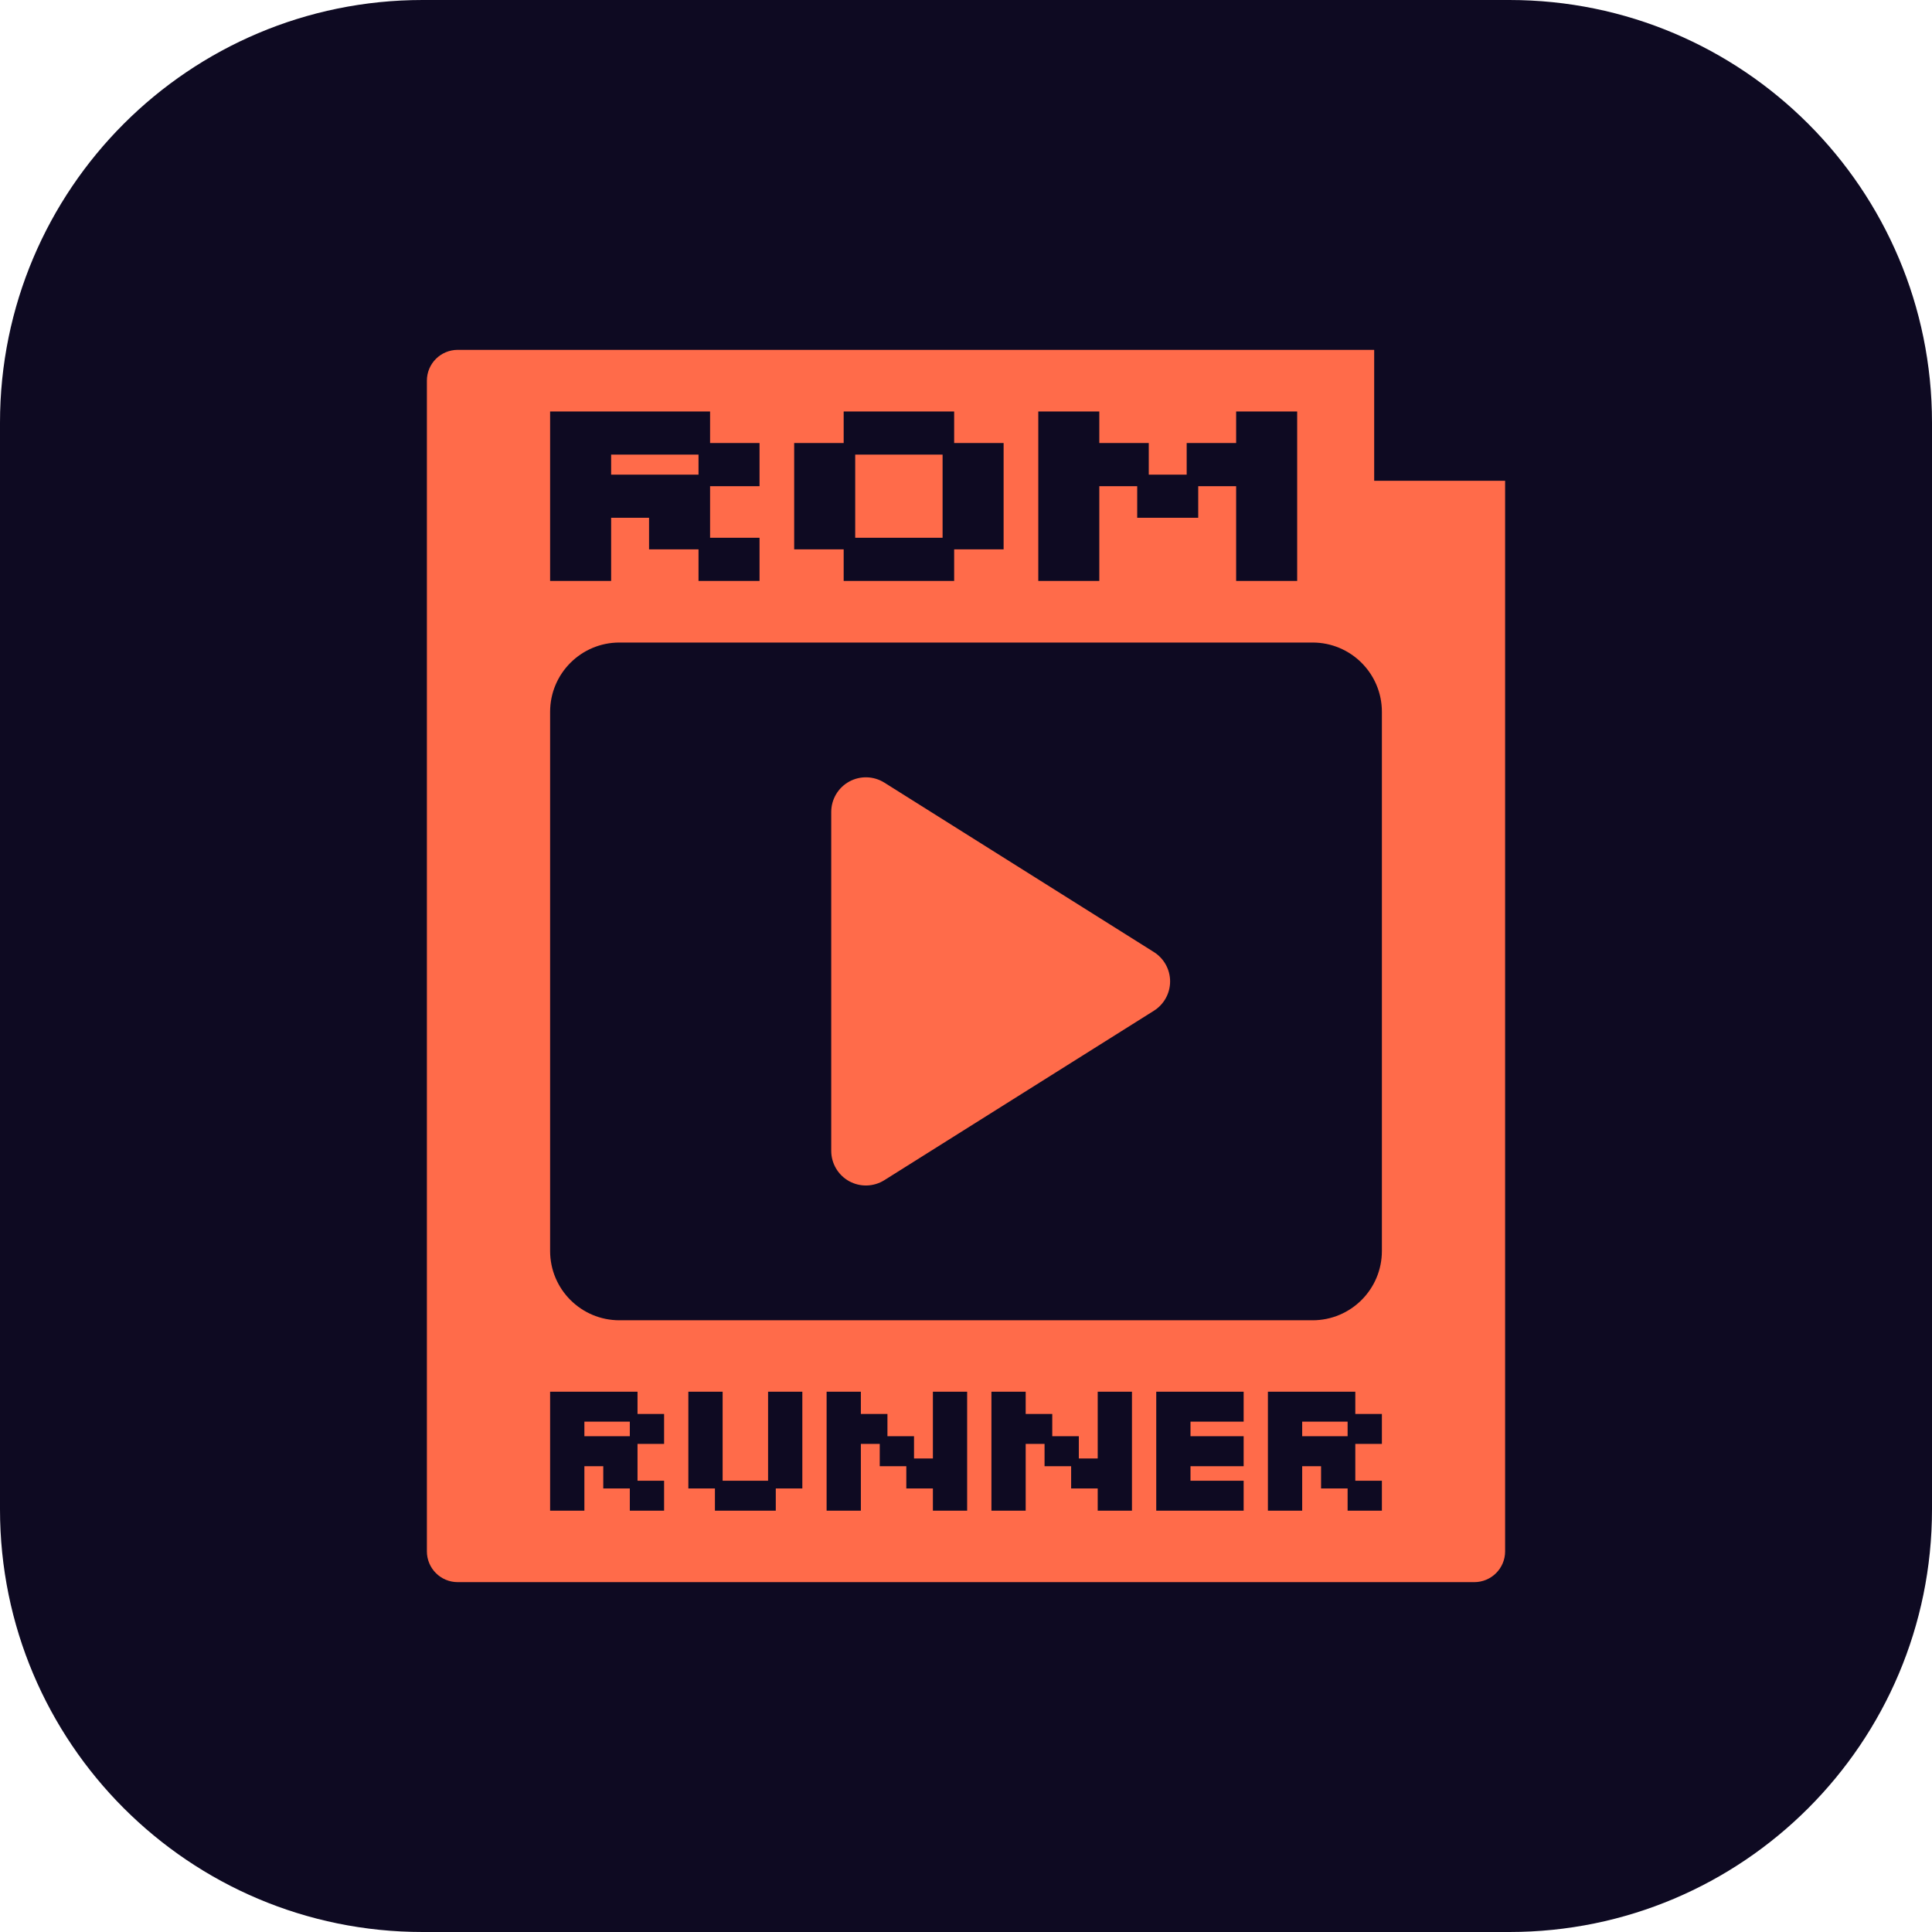
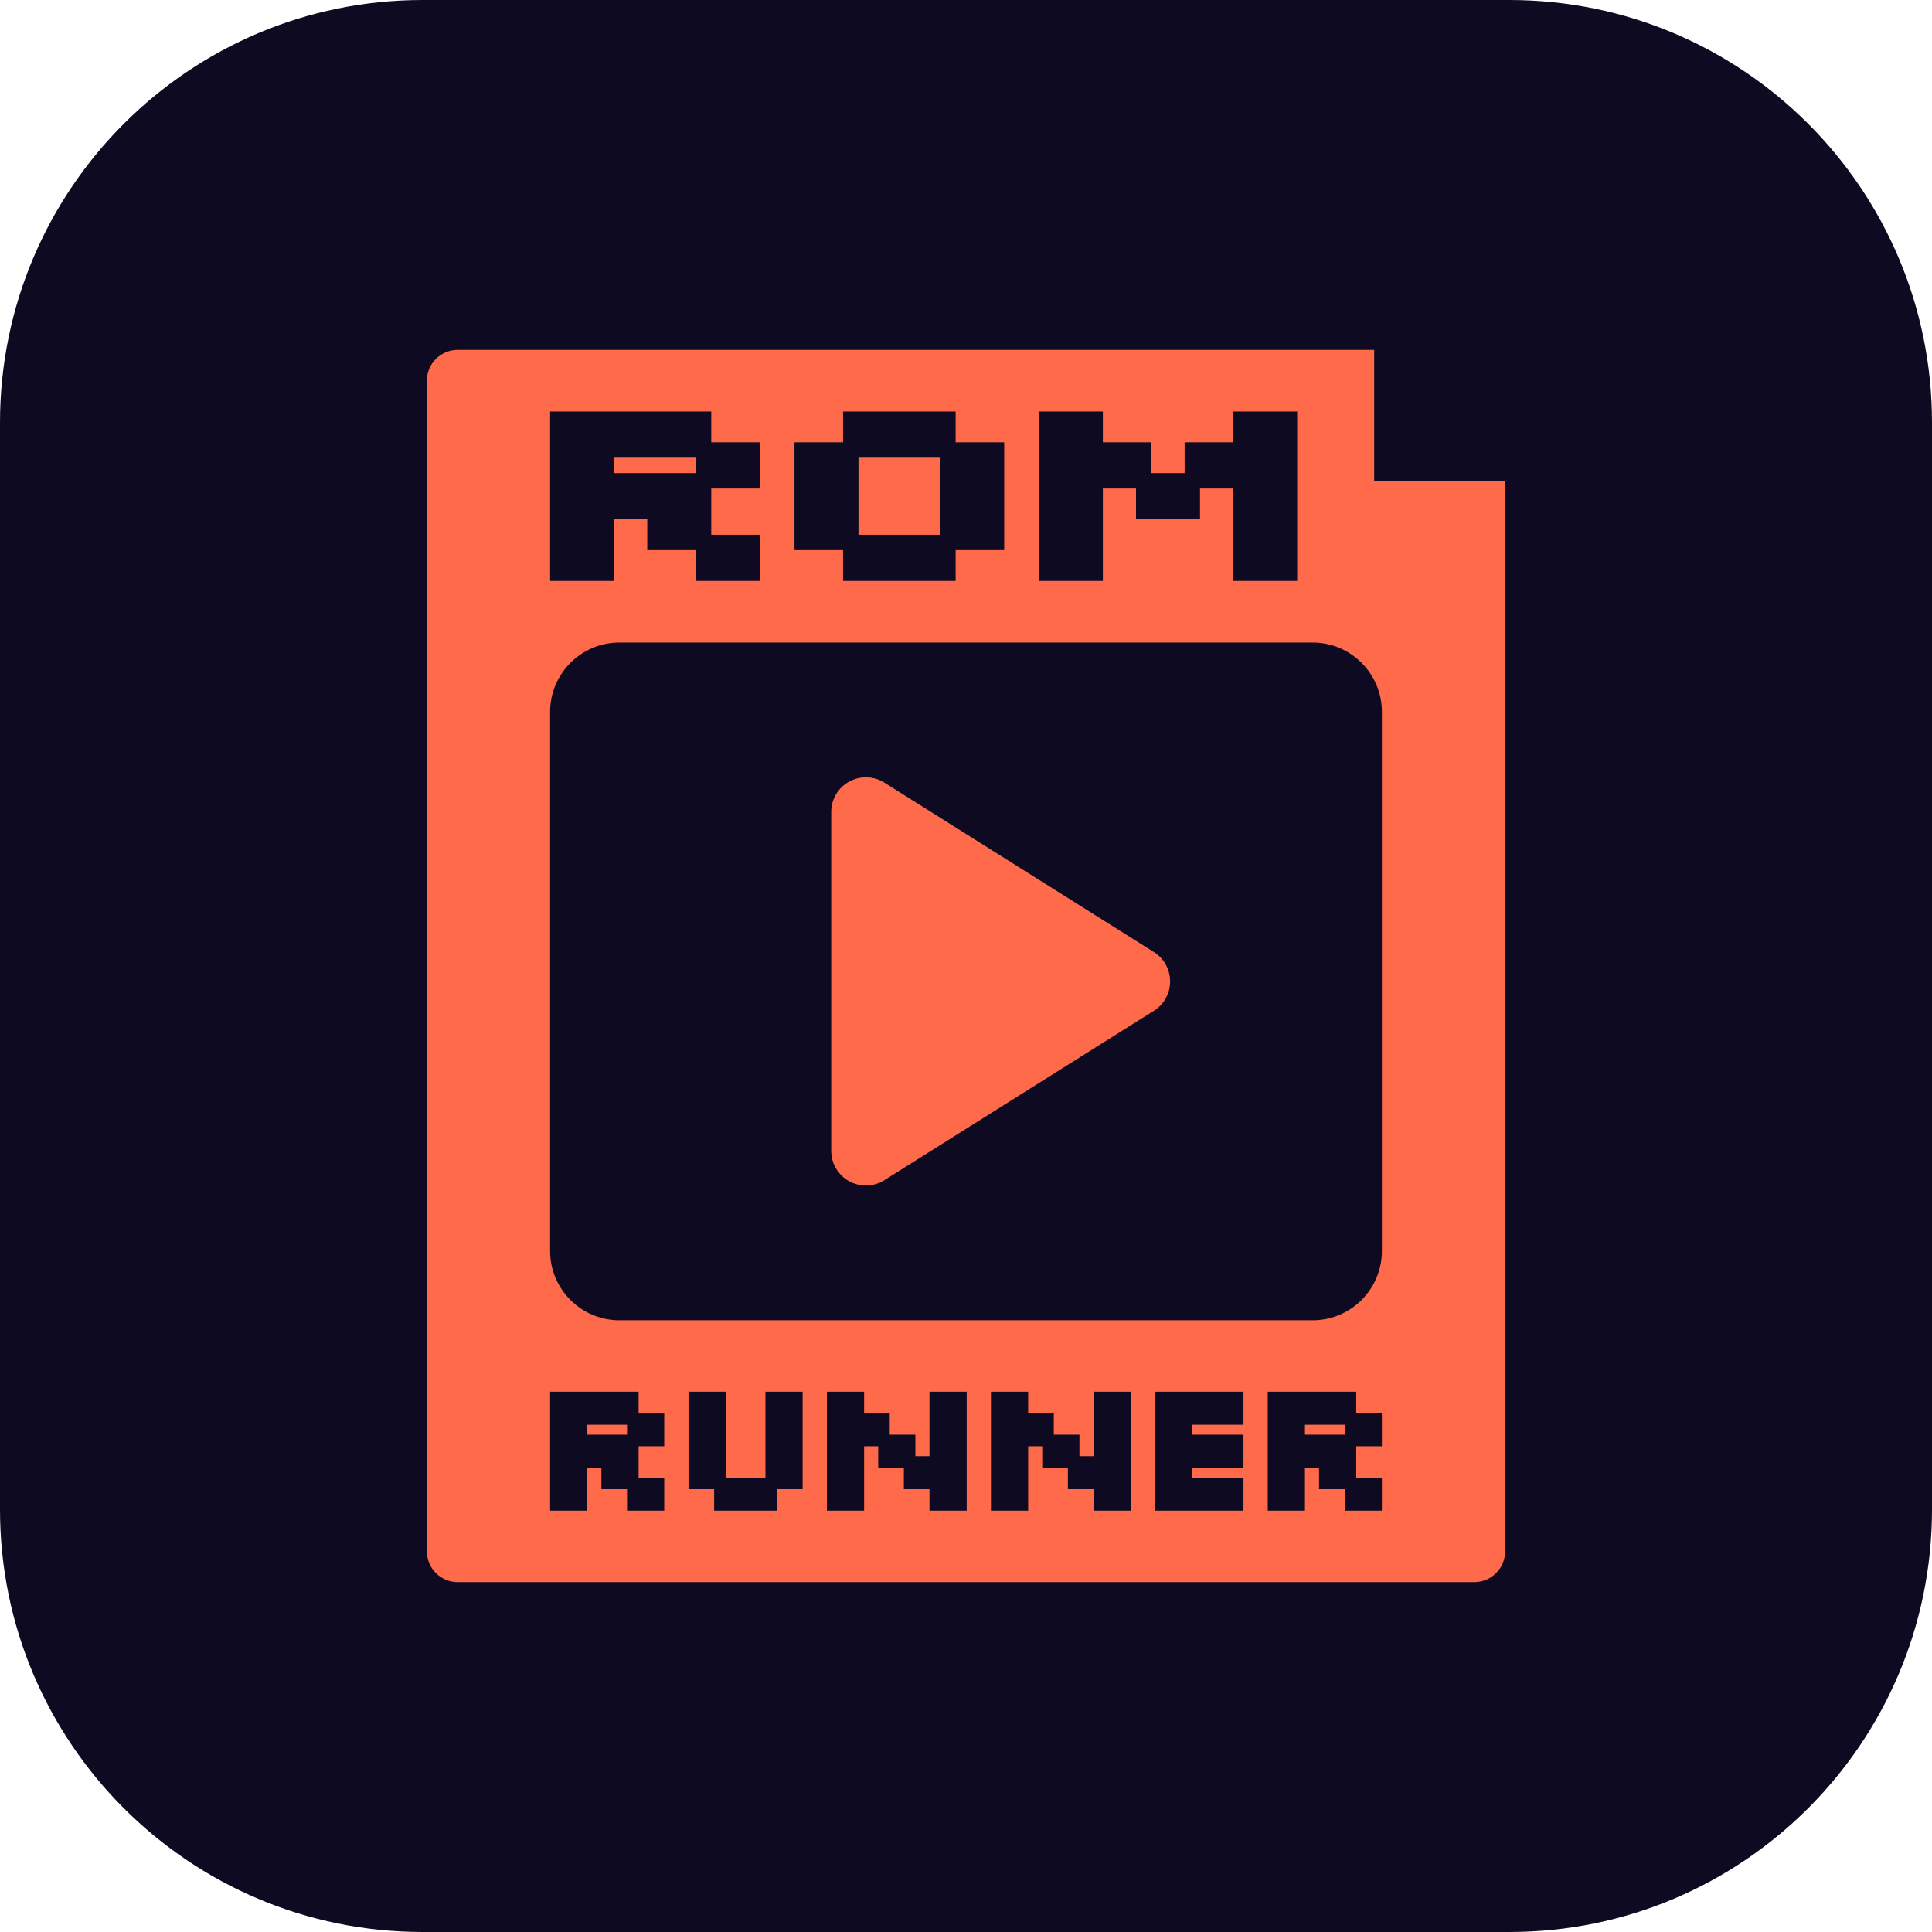
<svg xmlns="http://www.w3.org/2000/svg" viewBox="0 0 512 512">
  <rect width="512" height="512" rx="112" fill="#0E0A22" />
  <svg x="66" y="66" width="380" height="380" viewBox="0 0 512 512">
    <g fill="#FF6B4A">
-       <path fill-rule="evenodd" d="M63.50,47.00C63.50,40.92 68.42,36.00 74.50,36.00L401.75,36.00L401.75,82.75L448.50,82.75L448.50,465.00C448.50,471.08 443.58,476.00 437.50,476.00L74.50,476.00C68.42,476.00 63.50,471.08 63.50,465.00ZM164.62,58.00L164.62,69.27L182.28,69.27L182.28,84.68L164.62,84.68L164.62,103.10L182.28,103.10L182.28,118.50L160.49,118.50L160.49,107.23L142.83,107.23L142.83,95.95L129.29,95.95L129.29,118.50L107.50,118.50L107.50,58.00ZM160.49,80.55L160.49,73.40L129.29,73.40L129.29,80.55ZM251.77,58.00L251.77,69.27L269.43,69.27L269.43,107.23L251.77,107.23L251.77,118.50L212.32,118.50L212.32,107.23L194.65,107.23L194.65,69.27L212.32,69.27L212.32,58.00ZM216.44,73.40L216.44,103.10L247.64,103.10L247.64,73.40ZM317.13,84.68L303.60,84.68L303.60,118.50L281.81,118.50L281.81,58.00L303.60,58.00L303.60,69.27L321.26,69.27L321.26,80.55L334.80,80.55L334.80,69.27L352.46,69.27L352.46,58.00L374.25,58.00L374.25,118.50L352.46,118.50L352.46,84.68L338.92,84.68L338.92,95.95L317.13,95.95ZM138.71,408.01L138.71,415.95L148.20,415.95L148.20,426.65L138.71,426.65L138.71,439.80L148.20,439.80L148.20,450.49L135.96,450.49L135.96,442.55L126.48,442.55L126.48,434.60L119.74,434.60L119.74,450.49L107.50,450.49L107.50,408.01ZM135.96,423.90L135.96,418.70L119.74,418.70L119.74,423.90ZM185.33,439.80L185.33,408.01L197.56,408.01L197.56,442.55L188.08,442.55L188.08,450.49L166.35,450.49L166.35,442.55L156.86,442.55L156.86,408.01L169.10,408.01L169.10,439.80ZM225.20,426.65L218.46,426.65L218.46,450.49L206.23,450.49L206.23,408.01L218.46,408.01L218.46,415.95L227.95,415.95L227.95,423.90L237.44,423.90L237.44,431.85L244.18,431.85L244.18,408.01L256.41,408.01L256.41,450.49L244.18,450.49L244.18,442.55L234.69,442.55L234.69,434.60L225.20,434.60ZM284.05,426.65L277.31,426.65L277.31,450.49L265.08,450.49L265.08,408.01L277.31,408.01L277.31,415.95L286.80,415.95L286.80,423.90L296.29,423.90L296.29,431.85L303.03,431.85L303.03,408.01L315.26,408.01L315.26,450.49L303.03,450.49L303.03,442.55L293.54,442.55L293.54,434.60L284.05,434.60ZM355.14,408.01L355.14,418.70L336.16,418.70L336.16,423.90L355.14,423.90L355.14,434.60L336.16,434.60L336.16,439.80L355.14,439.80L355.14,450.49L323.93,450.49L323.93,408.01ZM395.01,408.01L395.01,415.95L404.50,415.95L404.50,426.65L395.01,426.65L395.01,439.80L404.50,439.80L404.50,450.49L392.26,450.49L392.26,442.55L382.78,442.55L382.78,434.60L376.04,434.60L376.04,450.49L363.80,450.49L363.80,408.01ZM392.26,423.90L392.26,418.70L376.04,418.70L376.04,423.90ZM379.75,140.50C393.42,140.50 404.50,151.58 404.50,165.25L404.50,357.75C404.50,371.42 393.42,382.50 379.75,382.50L132.25,382.50C118.58,382.50 107.50,371.42 107.50,357.75L107.50,165.25C107.50,151.58 118.58,140.50 132.25,140.50ZM207.88,201.00C207.88,196.50 210.32,192.35 214.26,190.17C218.21,187.99 223.02,188.13 226.84,190.52L323.09,251.02C326.69,253.29 328.88,257.24 328.88,261.50C328.88,265.76 326.69,269.71 323.09,271.98L226.84,332.48C223.02,334.87 218.21,335.01 214.26,332.83C210.32,330.65 207.88,326.50 207.88,322.00Z" />
+       <path fill-rule="evenodd" d="M63.50,47.00C63.50,40.92 68.42,36.00 74.50,36.00L401.75,36.00L401.75,82.75L448.50,82.75L448.50,465.00C448.50,471.08 443.58,476.00 437.50,476.00L74.50,476.00C68.42,476.00 63.50,471.08 63.50,465.00ZM165.04,58.00L165.04,69.00L182.38,69.00L182.38,85.50L165.04,85.50L165.04,102.00L182.38,102.00L182.38,118.50L159.54,118.50L159.54,107.50L142.19,107.50L142.19,96.50L130.35,96.50L130.35,118.50L107.50,118.50L107.50,58.00ZM159.54,80.00L159.54,74.50L130.35,74.50L130.35,80.00ZM252.30,58.00L252.30,69.00L269.64,69.00L269.64,107.50L252.30,107.50L252.30,118.50L212.11,118.50L212.11,107.50L194.76,107.50L194.76,69.00L212.11,69.00L212.11,58.00ZM217.61,74.50L217.61,102.00L246.80,102.00L246.80,74.50ZM316.71,85.50L304.87,85.50L304.87,118.50L282.02,118.50L282.02,58.00L304.87,58.00L304.87,69.00L322.21,69.00L322.21,80.00L334.06,80.00L334.06,69.00L351.40,69.00L351.40,58.00L374.25,58.00L374.25,118.50L351.40,118.50L351.40,85.50L339.56,85.50L339.56,96.50L316.71,96.50ZM139.10,408.01L139.10,415.68L148.25,415.68L148.25,427.48L139.10,427.48L139.10,438.70L148.25,438.70L148.25,450.49L134.97,450.49L134.97,442.82L125.81,442.82L125.81,435.15L120.78,435.15L120.78,450.49L107.50,450.49L107.50,408.01ZM134.97,423.35L134.97,419.80L120.78,419.80L120.78,423.35ZM184.39,438.70L184.39,408.01L197.67,408.01L197.67,442.82L188.51,442.82L188.51,450.49L166.07,450.49L166.07,442.82L156.92,442.82L156.92,408.01L170.20,408.01L170.20,438.70ZM224.65,427.48L219.62,427.48L219.62,450.49L206.33,450.49L206.33,408.01L219.62,408.01L219.62,415.68L228.77,415.68L228.77,423.35L237.93,423.35L237.93,431.02L242.96,431.02L242.96,408.01L256.25,408.01L256.25,450.49L242.96,450.49L242.96,442.82L233.81,442.82L233.81,435.15L224.65,435.15ZM283.23,427.48L278.19,427.48L278.19,450.49L264.91,450.49L264.91,408.01L278.19,408.01L278.19,415.68L287.35,415.68L287.35,423.35L296.51,423.35L296.51,431.02L301.54,431.02L301.54,408.01L314.82,408.01L314.82,450.49L301.54,450.49L301.54,442.82L292.38,442.82L292.38,435.15L283.23,435.15ZM355.08,408.01L355.08,419.80L336.77,419.80L336.77,423.35L355.08,423.35L355.08,435.15L336.77,435.15L336.77,438.70L355.08,438.70L355.08,450.49L323.49,450.49L323.49,408.01ZM395.34,408.01L395.34,415.68L404.50,415.68L404.50,427.48L395.34,427.48L395.34,438.70L404.50,438.70L404.50,450.49L391.22,450.49L391.22,442.82L382.06,442.82L382.06,435.15L377.03,435.15L377.03,450.49L363.75,450.49L363.75,408.01ZM391.22,423.35L391.22,419.80L377.03,419.80L377.03,423.35ZM379.75,140.50C393.42,140.50 404.50,151.58 404.50,165.25L404.50,357.75C404.50,371.42 393.42,382.50 379.75,382.50L132.25,382.50C118.58,382.50 107.50,371.42 107.50,357.75L107.50,165.25C107.50,151.58 118.58,140.50 132.25,140.50ZM207.88,201.00C207.88,196.50 210.32,192.35 214.26,190.17C218.21,187.99 223.02,188.13 226.84,190.52L323.09,251.02C326.69,253.29 328.88,257.24 328.88,261.50C328.88,265.76 326.69,269.71 323.09,271.98L226.84,332.48C223.02,334.87 218.21,335.01 214.26,332.83C210.32,330.65 207.88,326.50 207.88,322.00Z" />
    </g>
  </svg>
</svg>
